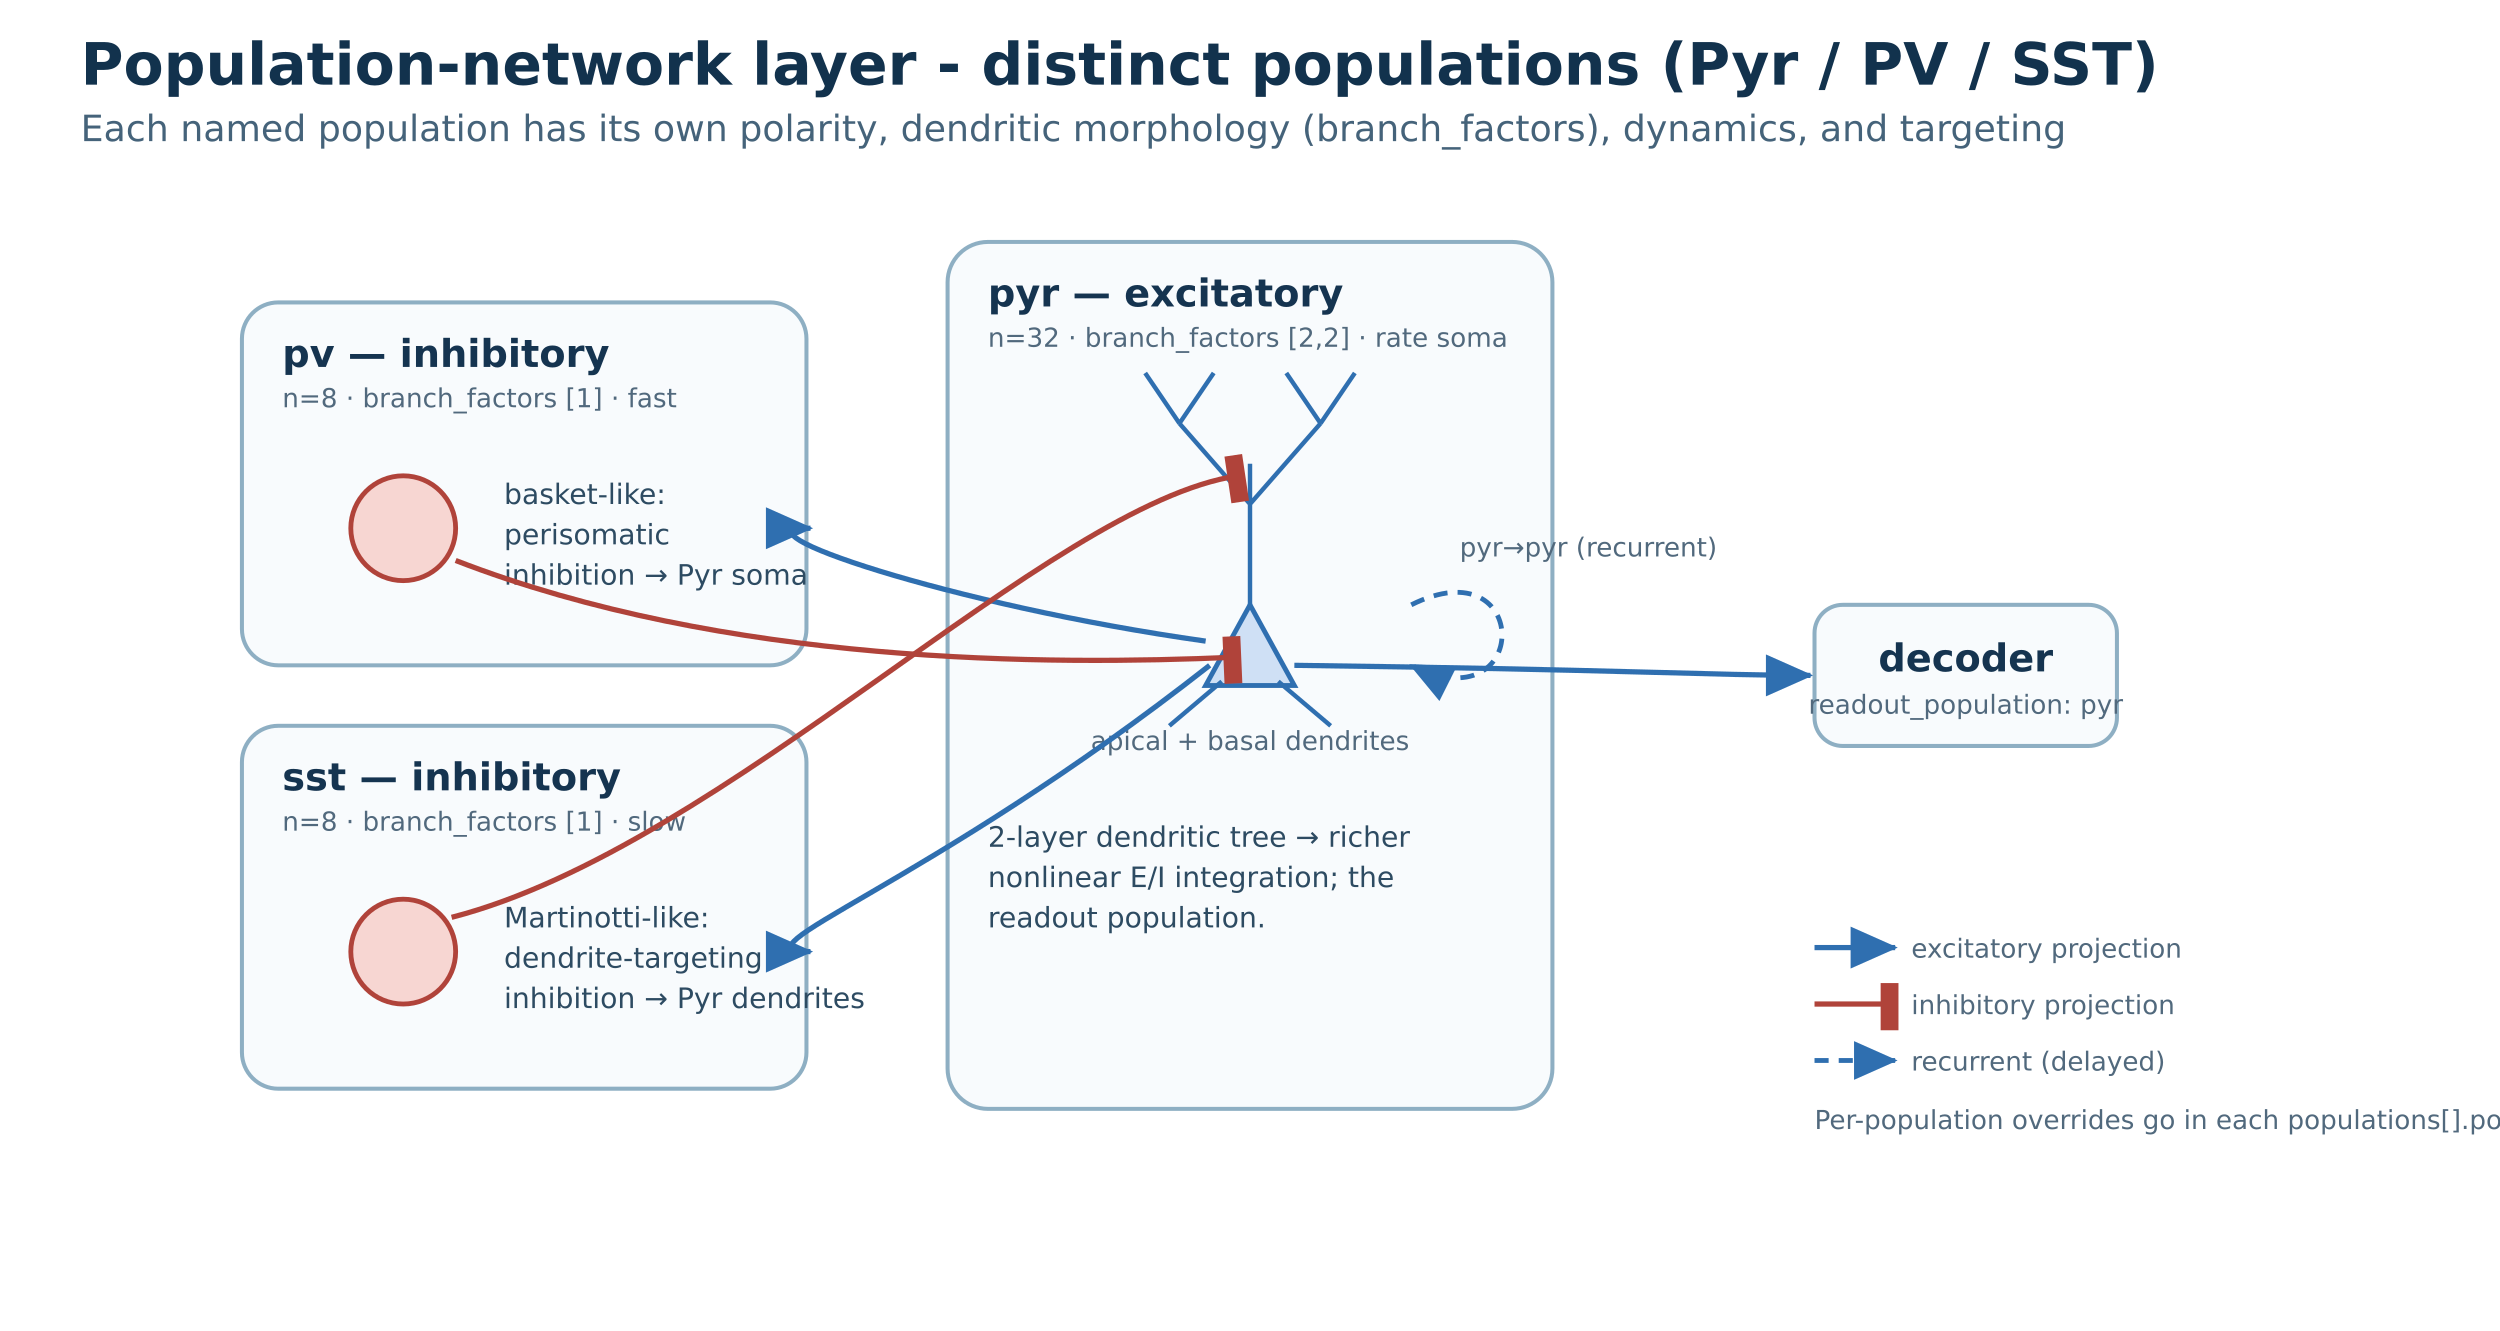
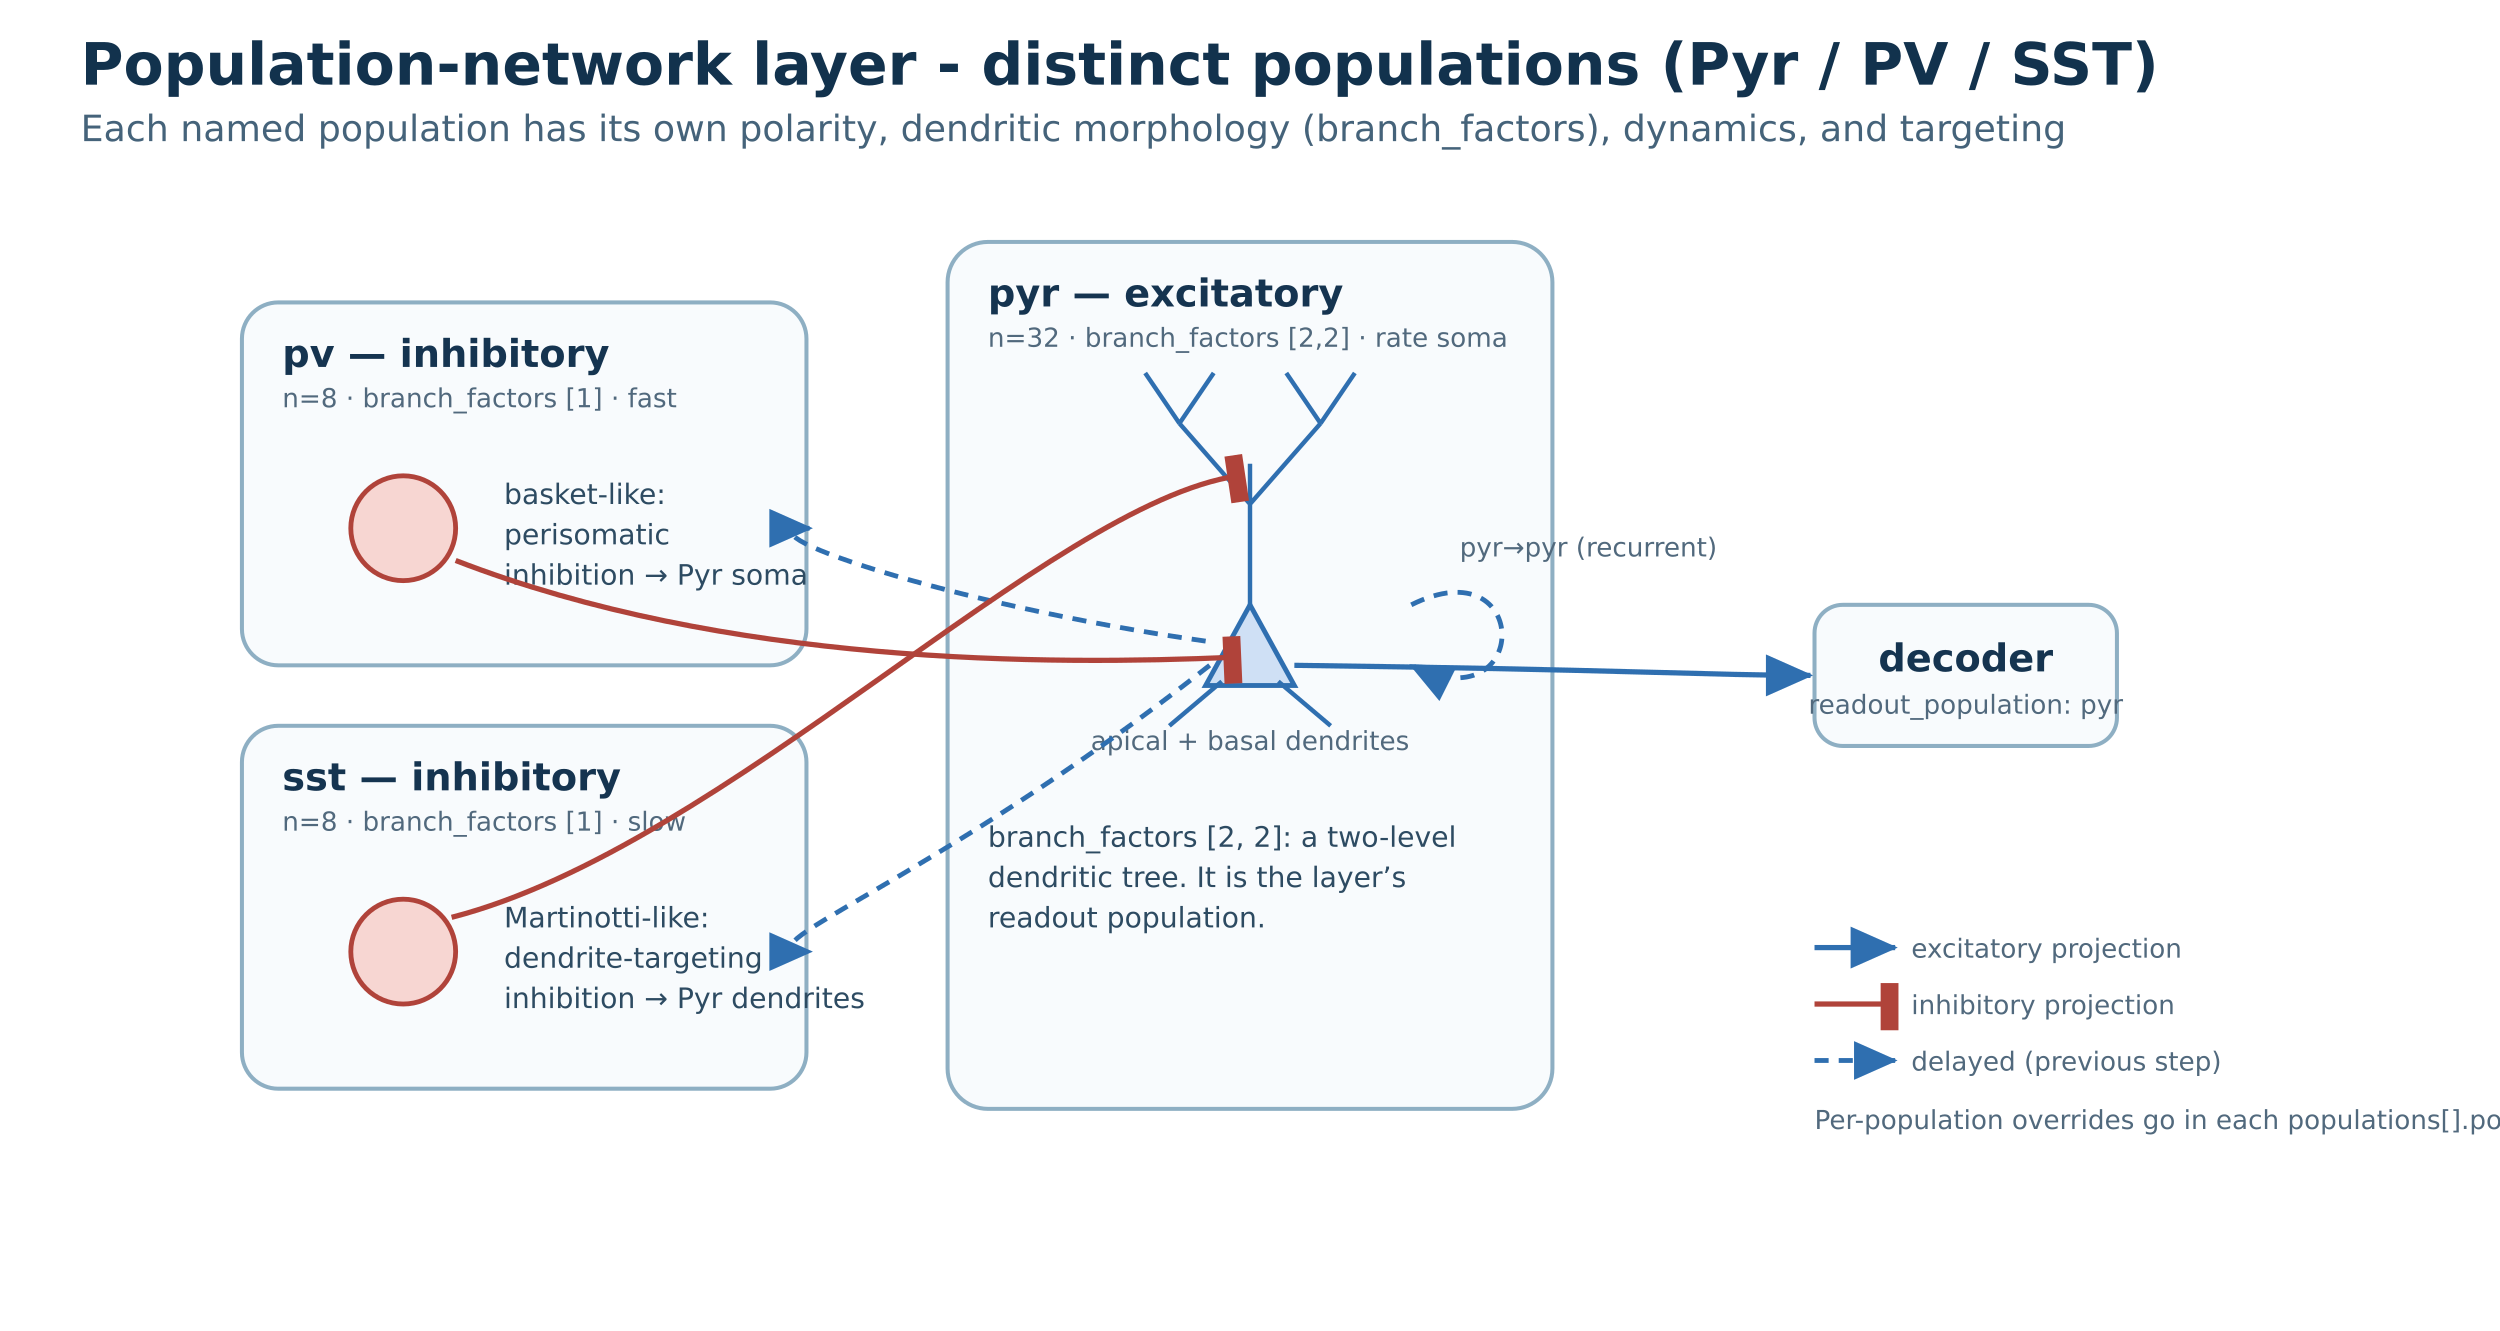
<svg xmlns="http://www.w3.org/2000/svg" width="1240" height="660" viewBox="0 0 1240 660">
  <defs>
    <style>
      .title { font: 700 29px "DejaVu Sans", Arial, sans-serif; fill: #12324d; }
      .subtitle { font: 500 18px "DejaVu Sans", Arial, sans-serif; fill: #45637a; }
      .panel { fill: #f8fbfd; stroke: #8eafc3; stroke-width: 2.0; }
      .poplabel { font: 700 19px "DejaVu Sans", Arial, sans-serif; fill: #153450; }
      .body { font: 400 14px "DejaVu Sans", Arial, sans-serif; fill: #2d4b62; }
      .small { font: 400 13px "DejaVu Sans", Arial, sans-serif; fill: #51697d; }
      .esoma { fill: #cfe0f5; stroke: #2f6fb0; stroke-width: 2.4; }
      .isoma { fill: #f7d6d2; stroke: #b0433a; stroke-width: 2.4; }
      .dend  { stroke: #2f6fb0; stroke-width: 2.2; fill: none; }
      .exc { stroke: #2f6fb0; stroke-width: 2.6; fill: none; }
      .inh { stroke: #b0433a; stroke-width: 2.6; fill: none; }
      .rec { stroke: #2f6fb0; stroke-width: 2.4; fill: none; stroke-dasharray: 7 5; }
    </style>
    <marker id="ce" markerWidth="11" markerHeight="11" refX="8.5" refY="4" orient="auto">
      <path d="M0,0 L9,4 L0,8 z" fill="#2f6fb0" />
    </marker>
    <marker id="ci" markerWidth="12" markerHeight="12" refX="2" refY="5" orient="auto">
      <rect x="0" y="1" width="3.4" height="9" fill="#b0433a" />
    </marker>
  </defs>
  <text class="title" x="40" y="42">Population-network layer - distinct populations (Pyr / PV / SST)</text>
  <text class="subtitle" x="40" y="70">Each named population has its own polarity, dendritic morphology (branch_factors), dynamics, and targeting</text>
  <rect class="panel" x="470" y="120" width="300" height="430" rx="20" />
  <text class="poplabel" x="490" y="152">pyr — excitatory</text>
  <text class="small" x="490" y="172">n=32 · branch_factors [2,2] · rate soma</text>
  <path class="dend" d="M620,230 L620,300 M620,250 L585,210 M620,250 L655,210 M585,210 L568,185 M585,210 L602,185 M655,210 L638,185 M655,210 L672,185" />
  <path class="esoma" d="M620,300 L598,340 L642,340 Z" />
  <path class="dend" d="M606,338 L580,360 M634,338 L660,360" />
  <text class="small" x="620" y="372" text-anchor="middle">apical + basal dendrites</text>
-   <text class="body" x="490" y="420">2-layer dendritic tree → richer</text>
-   <text class="body" x="490" y="440">nonlinear E/I integration; the</text>
+   <text class="body" x="490" y="420">branch_factors [2, 2]: a two-level</text>
+   <text class="body" x="490" y="440">dendritic tree. It is the layer’s</text>
  <text class="body" x="490" y="460">readout population.</text>
  <rect class="panel" x="120" y="150" width="280" height="180" rx="18" />
  <text class="poplabel" x="140" y="182">pv — inhibitory</text>
  <text class="small" x="140" y="202">n=8 · branch_factors [1] · fast</text>
  <circle class="isoma" cx="200" cy="262" r="26" />
  <text class="body" x="250" y="250">basket-like:</text>
  <text class="body" x="250" y="270">perisomatic</text>
  <text class="body" x="250" y="290">inhibition → Pyr soma</text>
  <rect class="panel" x="120" y="360" width="280" height="180" rx="18" />
  <text class="poplabel" x="140" y="392">sst — inhibitory</text>
  <text class="small" x="140" y="412">n=8 · branch_factors [1] · slow</text>
  <circle class="isoma" cx="200" cy="472" r="26" />
  <text class="body" x="250" y="460">Martinotti-like:</text>
  <text class="body" x="250" y="480">dendrite-targeting</text>
  <text class="body" x="250" y="500">inhibition → Pyr dendrites</text>
  <rect class="panel" x="900" y="300" width="150" height="70" rx="14" />
  <text class="poplabel" x="975" y="333" text-anchor="middle">decoder</text>
  <text class="small" x="975" y="354" text-anchor="middle">readout_population: pyr</text>
-   <path class="exc" d="M598,318 C470,300 360,262 402,262" marker-end="url(#ce)" />
-   <path class="exc" d="M600,330 C460,440 360,472 402,472" marker-end="url(#ce)" />
+   <path class="rec" d="M598,318 C470,300 360,262 402,262" marker-end="url(#ce)" />
+   <path class="rec" d="M600,330 C460,440 360,472 402,472" marker-end="url(#ce)" />
  <path class="inh" d="M226,278 C360,330 520,330 612,326" marker-end="url(#ci)" />
  <path class="inh" d="M224,455 C360,420 520,250 614,236" marker-end="url(#ci)" />
  <path class="rec" d="M700,300 C760,270 760,360 700,330" marker-end="url(#ce)" />
  <text class="small" x="724" y="276">pyr→pyr (recurrent)</text>
  <path class="exc" d="M642,330 C800,332 850,335 898,335" marker-end="url(#ce)" />
  <line class="exc" x1="900" y1="470" x2="940" y2="470" marker-end="url(#ce)" />
  <text class="small" x="948" y="475">excitatory projection</text>
  <line class="inh" x1="900" y1="498" x2="938" y2="498" marker-end="url(#ci)" />
  <text class="small" x="948" y="503">inhibitory projection</text>
  <line class="rec" x1="900" y1="526" x2="940" y2="526" marker-end="url(#ce)" />
-   <text class="small" x="948" y="531">recurrent (delayed)</text>
+   <text class="small" x="948" y="531">delayed (previous step)</text>
  <text class="small" x="900" y="560">Per-population overrides go in each populations[].population block.</text>
</svg>
